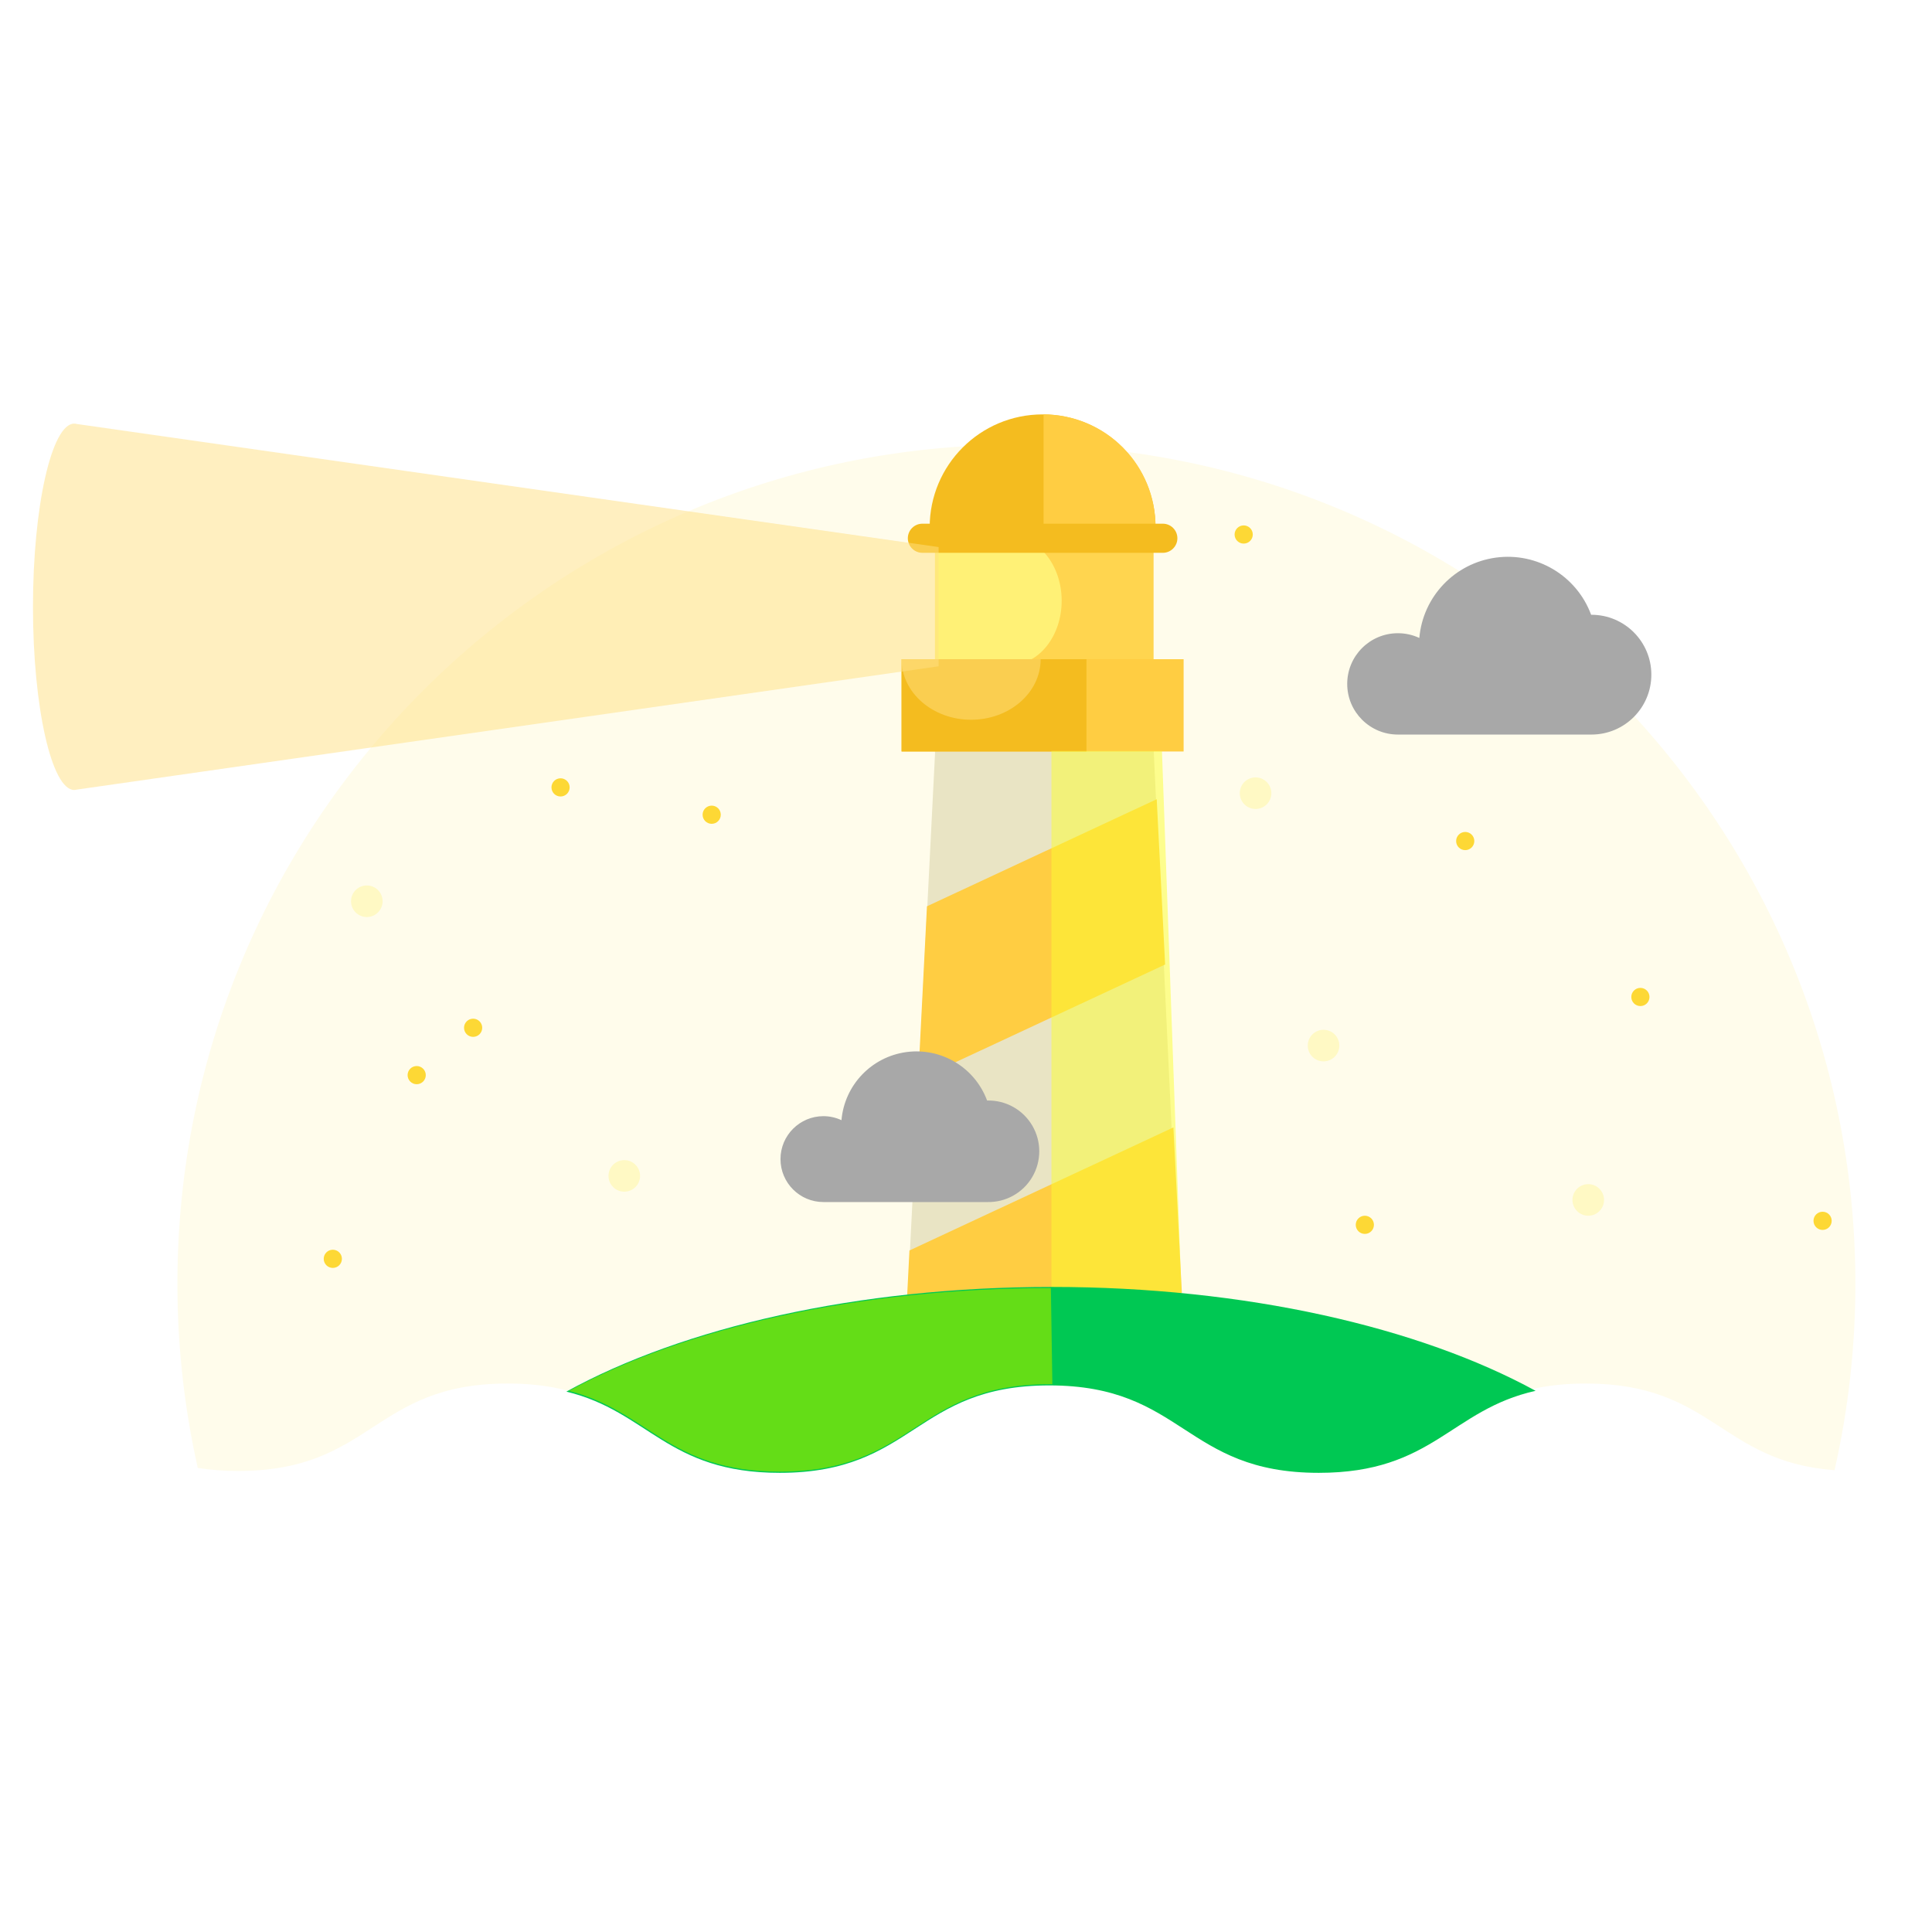
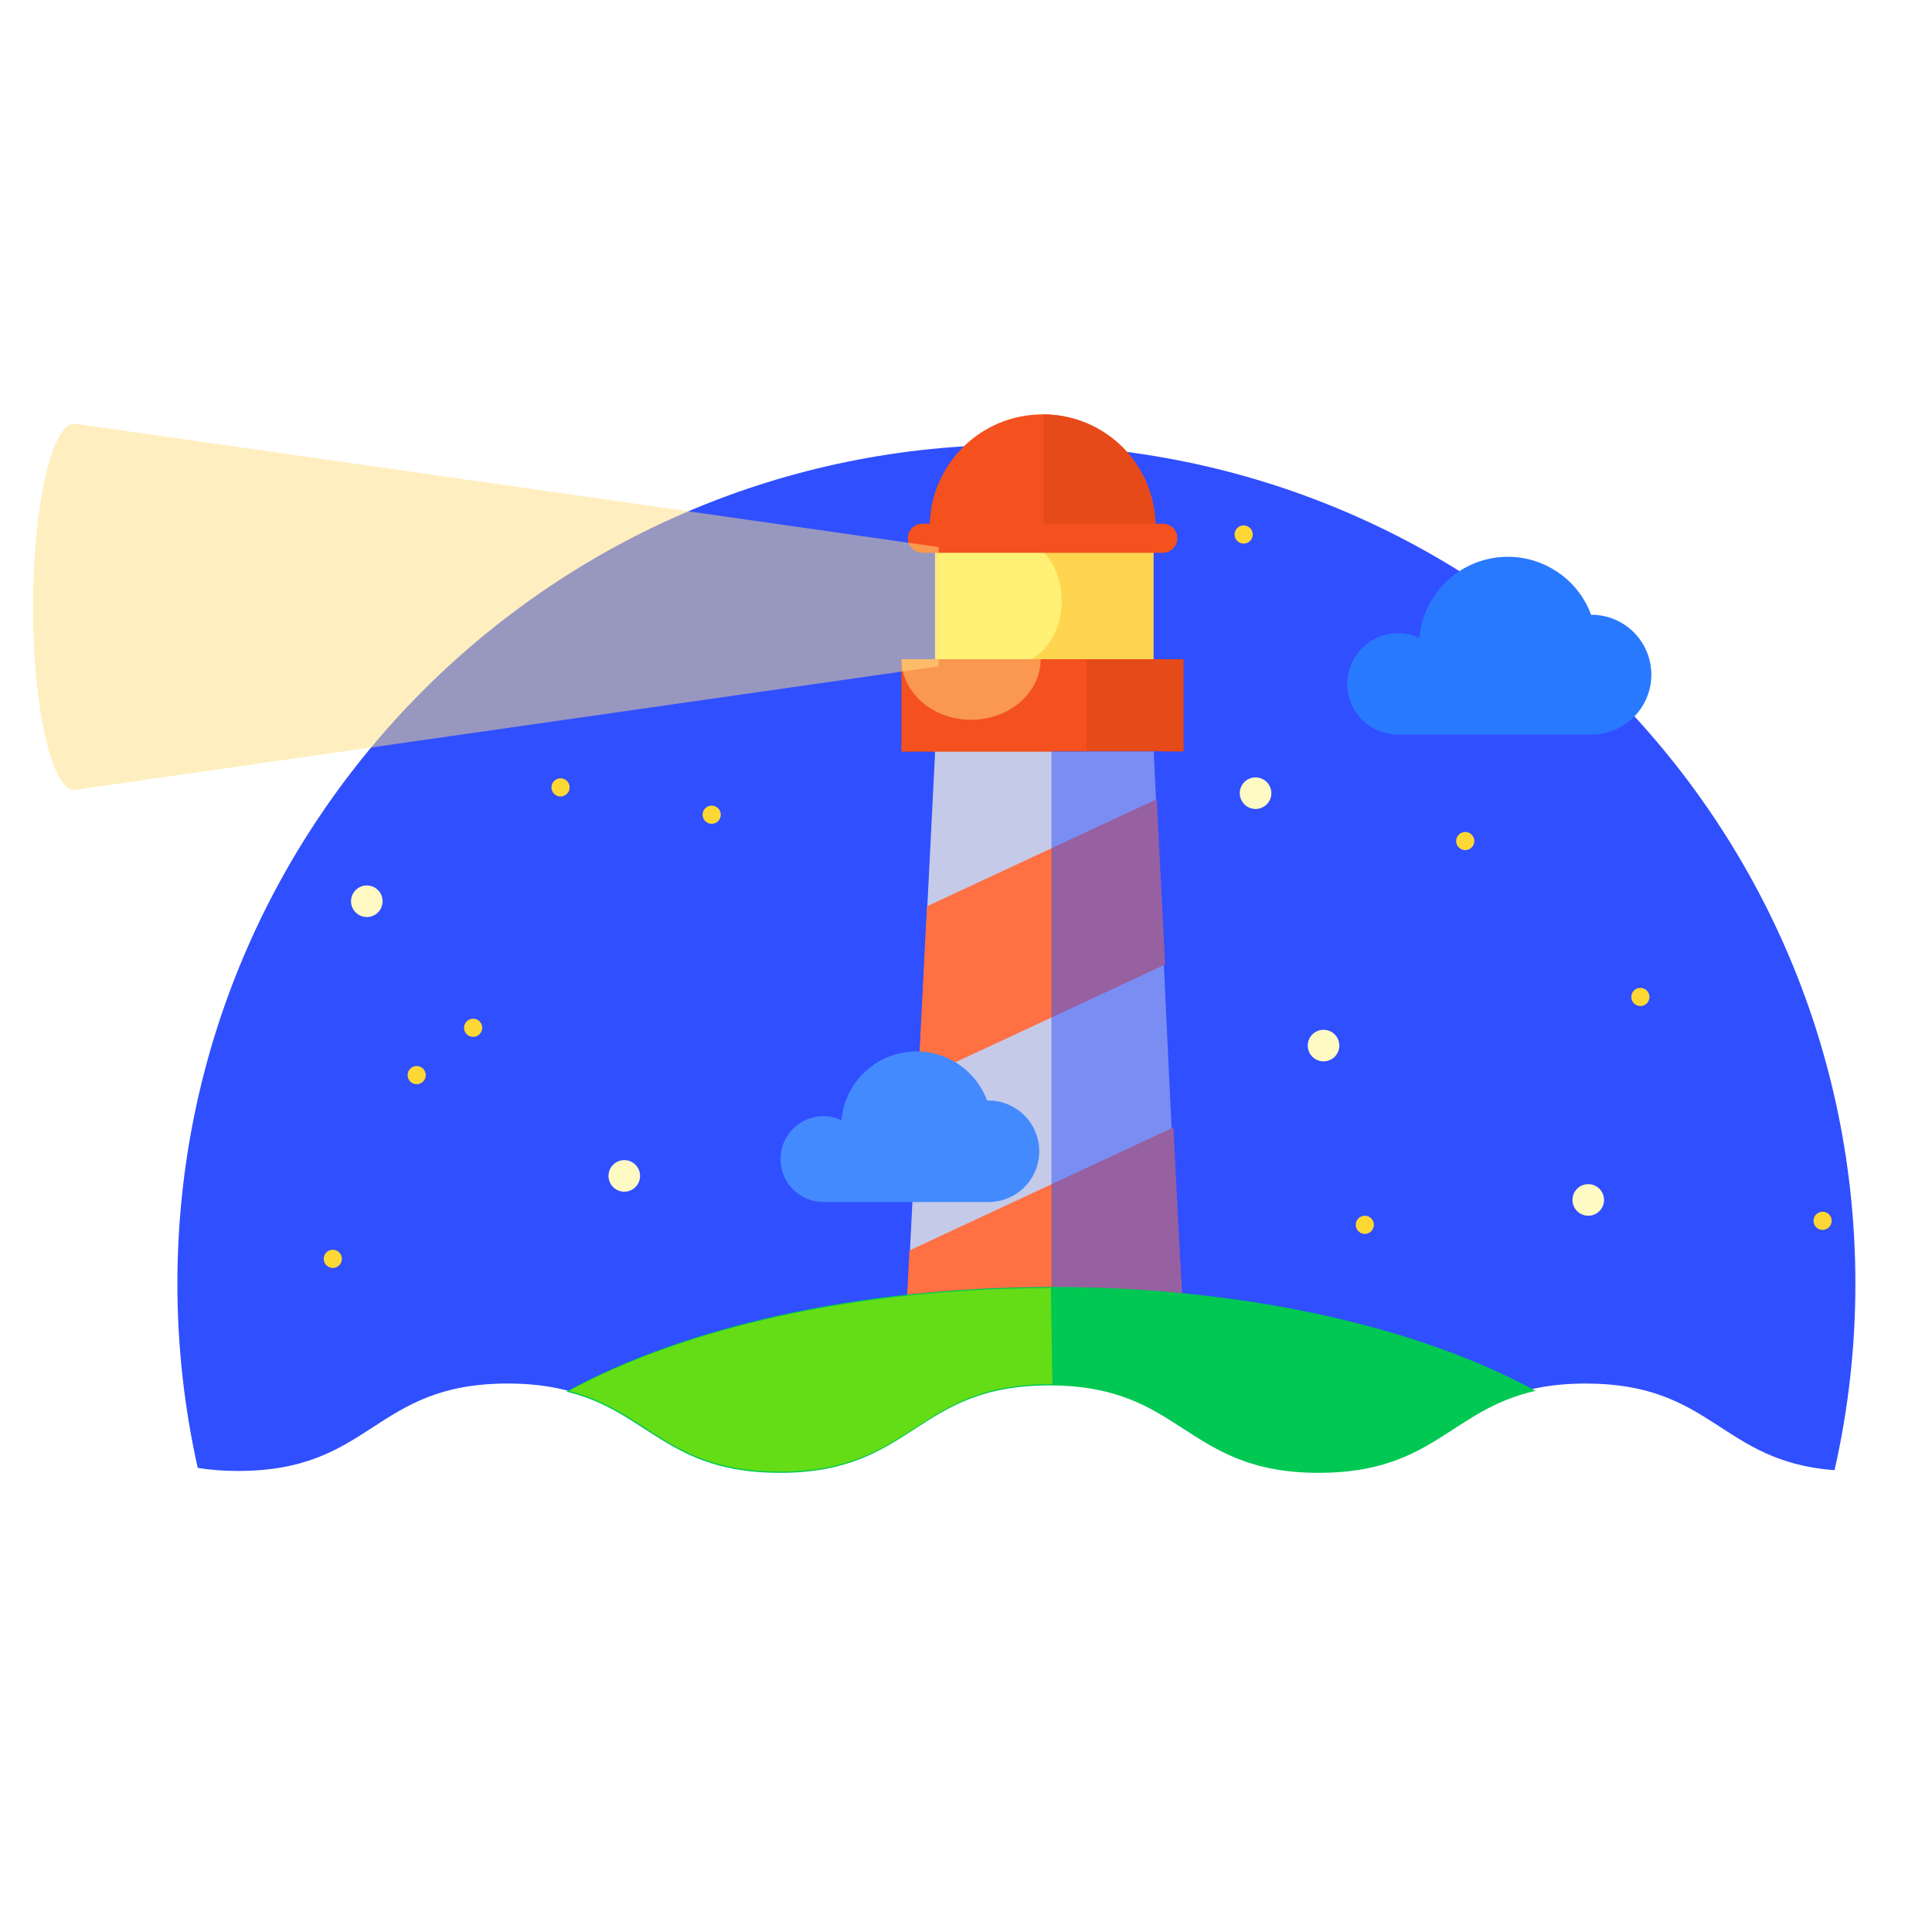
- <svg xmlns="http://www.w3.org/2000/svg" id="Layer_1" data-name="Layer 1" viewBox="0 0 750 750" version="1.1" width="750" height="750">
+ <svg xmlns="http://www.w3.org/2000/svg" id="Layer_1" width="750" height="750" data-name="Layer 1" version="1.1" viewBox="0 0 750 750">
  <defs id="defs3">
-     <style id="style5">.cls-1,.cls-10{fill:#304ffe;}.cls-2{fill:#ffe082;}.cls-10,.cls-2{opacity:0.5;}.cls-3{fill:#2979ff;}.cls-4{fill:#ffd54f;}.cls-5{fill:#fff176;}.cls-6{fill:#f4511e;}.cls-7{fill:#e64a19;}.cls-8{fill:#c5cae9;}.cls-9{fill:#ff7043;}.cls-11{fill:#fdd835;}.cls-12{fill:#fff9c4;}.cls-13{fill:#448aff;}.cls-14{fill:#00c853;}.cls-15{fill:#64dd17;}</style>
+     <style id="style5">.cls-1,.cls-10{fill:#304ffe}.cls-2{fill:#ffe082}.cls-10,.cls-2{opacity:.5}.cls-3{fill:#2979ff}.cls-4{fill:#ffd54f}.cls-5{fill:#fff176}.cls-6{fill:#f4511e}.cls-7{fill:#e64a19}.cls-8{fill:#c5cae9}.cls-9{fill:#ff7043}.cls-11{fill:#fdd835}.cls-12{fill:#fff9c4}.cls-13{fill:#448aff}.cls-14{fill:#00c853}.cls-15{fill:#64dd17}</style>
  </defs>
-   <path class="cls-1" d="m 92.428,571.024 c 52.32,0 52.32,-33.94 104.64,-33.94 52.32,0 52.31,33.94 104.63,33.94 52.32,0 52.32,-33.94 104.63,-33.94 52.31,0 52.32,33.94 104.64,33.94 52.32,0 52.32,-33.94 104.64,-33.94 49.48,0 52.17,30.34 96.56,33.64 a 326.73,326.73 0 0 0 8.09,-72.39 c 0,-179.87 -145.82,-325.69 -325.69,-325.69 -179.87,0 -325.7,145.82 -325.7,325.69 a 326.75,326.75 0 0 0 7.9,71.51 98.88,98.88 0 0 0 15.66,1.18 z" id="path9" style="fill: hsla(51, 99%, 96%, 1);" />
-   <path class="cls-3" d="M 345.998,377.164" id="path13" style="fill: hsla(58, 100%, 63%, 1);" />
-   <rect class="cls-4" x="362.978" y="213.564" width="84.84" height="78.49" id="rect15" style="fill:#ffd54f" />
-   <rect class="cls-5" x="362.978" y="213.564" width="29.95" height="78.49" id="rect17" style="fill:#fff176" />
-   <ellipse class="cls-5" cx="392.298" cy="233.214" rx="19.84" ry="24.89" id="ellipse19" style="fill:#fff176" />
-   <path class="cls-6" d="m 360.898,204.704 a 43.835,43.835 0 1 1 87.67,0" id="path21" style="fill: hsla(44, 91%, 54%, 1);" />
-   <path class="cls-7" d="m 405.108,160.874 a 43.51,43.51 0 0 1 43.46,43.83 l -43.46,0 0,-43.83 z" id="path23" style="fill: hsla(44, 100%, 63%, 1);" />
-   <rect class="cls-6" x="352.418" y="203.294" width="104.64" height="11.31" rx="5.66" ry="5.66" id="rect25" style="fill: hsla(44, 91%, 54%, 1);" />
-   <polygon class="cls-8" points="393,416 405.23,173.5 490.07,173.5 501,404 501,404 " id="polygon27" style="fill: hsla(52, 45%, 84%, 1);" transform="translate(-42.20235,118.0243)" />
-   <line class="cls-9" x1="449.038" y1="310.254" x2="452.298" y2="374.424" id="line29" style="fill:#ff7043" />
-   <polygon class="cls-9" points="402.05,233.8 398.63,301.09 494.5,256.4 491.24,192.23 491.24,192.23 " id="polygon31" style="fill: hsla(44, 100%, 63%, 1);" transform="translate(-42.20235,118.0243)" />
-   <line class="cls-9" x1="455.518" y1="437.664" x2="458.788" y2="501.844" id="line33" style="fill:#ff7043" />
-   <polygon class="cls-9" points="395.25,367.4 391.83,434.7 500.99,383.82 497.72,319.64 497.72,319.64 " id="polygon35" style="fill: hsla(44, 100%, 63%, 1);" transform="translate(-42.20235,118.0243)" />
-   <rect class="cls-7" x="349.988" y="255.904" width="109.49" height="35.82" id="rect39" style="fill: hsla(44, 100%, 63%, 1);" />
-   <rect class="cls-6" x="349.988" y="255.904" width="71.78" height="35.82" id="rect41" style="fill: hsla(44, 91%, 54%, 1);" />
-   <path class="cls-2" d="m 403.978,255.904 c 0,13 -12.1,23.5 -27,23.5 -14.9,0 -27,-10.52 -27,-23.5" id="path43" style="opacity:0.5;fill:#ffe082" />
-   <g id="layer1" style="display:inline" transform="translate(-111.07,296.27)">
-     <path style="fill: hsl(0, 0%, 66%);" class="cls-3" d="m 653.728,-50.456 a 19.59,19.59 0 0 1 8.32,1.84 34.49,34.49 0 0 1 66.7,-9 l 0.12,0 a 23.25,23.25 0 0 1 0,46.5 l -75.14,0 a 19.67,19.67 0 1 1 0,-39.34 z" id="path71" />
-     <path style="fill: hsl(0, 0%, 66%);" class="cls-13" d="m 430.728,137.024 a 16.6,16.6 0 0 1 7,1.56 29.23,29.23 0 0 1 56.53,-7.63 l 0.1,0 a 19.71,19.71 0 1 1 0,39.41 l -63.63,0 a 16.67,16.67 0 1 1 0,-33.34 z" id="path77" />
+   <path id="path9" fill="hsla(51, 99%, 96%, 1)" d="m 92.428,571.024 c 52.32,0 52.32,-33.94 104.64,-33.94 52.32,0 52.31,33.94 104.63,33.94 52.32,0 52.32,-33.94 104.63,-33.94 52.31,0 52.32,33.94 104.64,33.94 52.32,0 52.32,-33.94 104.64,-33.94 49.48,0 52.17,30.34 96.56,33.64 a 326.73,326.73 0 0 0 8.09,-72.39 c 0,-179.87 -145.82,-325.69 -325.69,-325.69 -179.87,0 -325.7,145.82 -325.7,325.69 a 326.75,326.75 0 0 0 7.9,71.51 98.88,98.88 0 0 0 15.66,1.18 z" class="cls-1" />
+   <path id="path13" fill="hsla(58, 100%, 63%, 1)" d="M 345.998,377.164" class="cls-3" />
+   <rect id="rect15" width="84.84" height="78.49" x="362.978" y="213.564" fill="#ffd54f" class="cls-4" />
+   <rect id="rect17" width="29.95" height="78.49" x="362.978" y="213.564" fill="#fff176" class="cls-5" />
+   <ellipse id="ellipse19" cx="392.298" cy="233.214" fill="#fff176" class="cls-5" rx="19.84" ry="24.89" />
+   <path id="path21" fill="hsla(44, 91%, 54%, 1)" d="m 360.898,204.704 a 43.835,43.835 0 1 1 87.67,0" class="cls-6" />
+   <path id="path23" fill="hsla(44, 100%, 63%, 1)" d="m 405.108,160.874 a 43.51,43.51 0 0 1 43.46,43.83 l -43.46,0 0,-43.83 z" class="cls-7" />
+   <rect id="rect25" width="104.64" height="11.31" x="352.418" y="203.294" fill="hsla(44, 91%, 54%, 1)" class="cls-6" rx="5.66" ry="5.66" />
+   <polygon id="polygon27" fill="hsla(52, 45%, 84%, 1)" points="393 416 405.23 173.5 490.07 173.5 501 404 501 404" class="cls-8" transform="translate(-42.20235,118.0243)" />
+   <line id="line29" x1="449.038" x2="452.298" y1="310.254" y2="374.424" fill="#ff7043" class="cls-9" />
+   <polygon id="polygon31" fill="hsla(44, 100%, 63%, 1)" points="402.05 233.8 398.63 301.09 494.5 256.4 491.24 192.23 491.24 192.23" class="cls-9" transform="translate(-42.20235,118.0243)" />
+   <line id="line33" x1="455.518" x2="458.788" y1="437.664" y2="501.844" fill="#ff7043" class="cls-9" />
+   <polygon id="polygon35" fill="hsla(44, 100%, 63%, 1)" points="395.25 367.4 391.83 434.7 500.99 383.82 497.72 319.64 497.72 319.64" class="cls-9" transform="translate(-42.20235,118.0243)" />
+   <rect id="rect39" width="109.49" height="35.82" x="349.988" y="255.904" fill="hsla(44, 100%, 63%, 1)" class="cls-7" />
+   <rect id="rect41" width="71.78" height="35.82" x="349.988" y="255.904" fill="hsla(44, 91%, 54%, 1)" class="cls-6" />
+   <path id="path43" fill="#ffe082" d="m 403.978,255.904 c 0,13 -12.1,23.5 -27,23.5 -14.9,0 -27,-10.52 -27,-23.5" class="cls-2" opacity=".5" />
+   <g id="layer1" display="inline" transform="translate(-111.07,296.27)">
+     <path id="path71" fill="hsl(0, 0%, 66%)" d="m 653.728,-50.456 a 19.59,19.59 0 0 1 8.32,1.84 34.49,34.49 0 0 1 66.7,-9 l 0.12,0 a 23.25,23.25 0 0 1 0,46.5 l -75.14,0 a 19.67,19.67 0 1 1 0,-39.34 z" class="cls-3" />
+     <path id="path77" fill="hsl(0, 0%, 66%)" d="m 430.728,137.024 a 16.6,16.6 0 0 1 7,1.56 29.23,29.23 0 0 1 56.53,-7.63 l 0.1,0 a 19.71,19.71 0 1 1 0,39.41 l -63.63,0 a 16.67,16.67 0 1 1 0,-33.34 z" class="cls-13" />
  </g>
-   <g id="layer2" style="display:inline" transform="translate(-111.07,296.27)">
-     <circle style="fill:#fdd835" class="cls-11" cx="593.868" cy="-88.776" r="3.53" id="circle45" />
-     <circle style="fill:#fff9c4" class="cls-12" cx="624.868" cy="109.624" r="6.13" id="circle47" />
-     <circle style="fill:#fff9c4" class="cls-12" cx="253.468" cy="53.594" r="6.13" id="circle49" />
-     <circle style="fill:#fff9c4" class="cls-12" cx="353.418" cy="160.214" r="6.13" id="circle51" />
-     <circle style="fill:#fff9c4" class="cls-12" cx="598.478" cy="11.644" r="6.13" id="circle53" />
-     <circle style="fill:#fff9c4" class="cls-12" cx="727.628" cy="169.544" r="6.13" id="circle55" />
-     <circle style="fill:#fdd835" class="cls-11" cx="240.268" cy="192.404" r="3.53" id="circle57" />
-     <circle style="fill:#fdd835" class="cls-11" cx="272.828" cy="121.094" r="3.53" id="circle59" />
-     <circle style="fill:#fdd835" class="cls-11" cx="294.738" cy="102.714" r="3.53" id="circle61" />
-     <circle style="fill:#fdd835" class="cls-11" cx="387.348" cy="20.004" r="3.53" id="circle63" />
-     <circle style="fill:#fdd835" class="cls-11" cx="679.868" cy="30.224" r="3.53" id="circle65" />
-     <circle style="fill:#fdd835" class="cls-11" cx="818.598" cy="177.654" r="3.53" id="circle67" />
-     <circle style="fill:#fdd835" class="cls-11" cx="328.678" cy="9.394" r="3.53" id="circle69" />
-     <circle style="fill:#fdd835" class="cls-11" cx="640.898" cy="179.204" r="3.53" id="circle73" />
-     <circle style="fill:#fdd835" class="cls-11" cx="747.868" cy="90.754" r="3.53" id="circle75" />
+   <g id="layer2" display="inline" transform="translate(-111.07,296.27)">
+     <circle id="circle45" cx="593.868" cy="-88.776" r="3.53" fill="#fdd835" class="cls-11" />
+     <circle id="circle47" cx="624.868" cy="109.624" r="6.13" fill="#fff9c4" class="cls-12" />
+     <circle id="circle49" cx="253.468" cy="53.594" r="6.13" fill="#fff9c4" class="cls-12" />
+     <circle id="circle51" cx="353.418" cy="160.214" r="6.13" fill="#fff9c4" class="cls-12" />
+     <circle id="circle53" cx="598.478" cy="11.644" r="6.13" fill="#fff9c4" class="cls-12" />
+     <circle id="circle55" cx="727.628" cy="169.544" r="6.13" fill="#fff9c4" class="cls-12" />
+     <circle id="circle57" cx="240.268" cy="192.404" r="3.53" fill="#fdd835" class="cls-11" />
+     <circle id="circle59" cx="272.828" cy="121.094" r="3.53" fill="#fdd835" class="cls-11" />
+     <circle id="circle61" cx="294.738" cy="102.714" r="3.53" fill="#fdd835" class="cls-11" />
+     <circle id="circle63" cx="387.348" cy="20.004" r="3.53" fill="#fdd835" class="cls-11" />
+     <circle id="circle65" cx="679.868" cy="30.224" r="3.53" fill="#fdd835" class="cls-11" />
+     <circle id="circle67" cx="818.598" cy="177.654" r="3.53" fill="#fdd835" class="cls-11" />
+     <circle id="circle69" cx="328.678" cy="9.394" r="3.53" fill="#fdd835" class="cls-11" />
+     <circle id="circle73" cx="640.898" cy="179.204" r="3.53" fill="#fdd835" class="cls-11" />
+     <circle id="circle75" cx="747.868" cy="90.754" r="3.53" fill="#fdd835" class="cls-11" />
  </g>
-   <g id="layer3" style="display:inline" transform="translate(-111.07,296.27)">
-     <path style="opacity:0.5;fill:#ffe082" class="cls-2" d="m 475.488,-83.896 -334.62,-47.79 a 3.65,3.65 0 0 0 -1,-0.14 c -8.67,0 -16,31.89 -16,71.15 0,39.26 7.33,71.07 16,71.07 a 3.66,3.66 0 0 0 0.93,-0.13 l 334.64,-47.88 0,-46.28 z" id="path11" />
+   <g id="layer3" display="inline" transform="translate(-111.07,296.27)">
+     <path id="path11" fill="#ffe082" d="m 475.488,-83.896 -334.62,-47.79 a 3.65,3.65 0 0 0 -1,-0.14 c -8.67,0 -16,31.89 -16,71.15 0,39.26 7.33,71.07 16,71.07 a 3.66,3.66 0 0 0 0.93,-0.13 l 334.64,-47.88 0,-46.28 z" class="cls-2" opacity=".5" />
  </g>
-   <g id="layer6" style="display:inline">
-     <polygon class="cls-10" points="493.27,173.5 450.37,173.5 450.37,393 502,416 493.27,173.5 " id="polygon37" style="opacity:0.5;fill: hsla(61, 99%, 59%, 1);" transform="translate(-42.20235,118.0243)" />
+   <g id="layer6" display="inline">
+     <polygon id="polygon37" fill="hsla(61, 99%, 59%, 1)" points="493.27 173.5 450.37 173.5 450.37 393 502 416 493.27 173.5" class="cls-10" opacity=".5" transform="translate(-42.20235,118.0243)" />
  </g>
-   <g id="layer5" transform="translate(-111.07,296.27)" style="display:inline">
-     <path style="fill: #00c853;" class="cls-14" d="m 413.768,275.484 c 52.32,0 52.32,-33.94 104.63,-33.94 52.31,0 52.32,33.94 104.63,33.94 44.42,0 51.13,-24.46 84.16,-31.84 -45.13,-24.66 -112.53,-40.33 -187.84,-40.33 -75.63,0 -143.28,15.79 -188.41,40.64 31.93,7.73 39.02,31.53 82.83,31.53 z" id="path79" />
-     <path style="fill: #64dd17;" class="cls-15" d="m 413.868,275.014 c 52.32,0 52.32,-33.94 104.63,-33.94 l 1.1,0 -0.58,-37.32 c -74.89,0 -142,15.49 -187.08,39.91 31.16,7.98 38.55,31.35 81.93,31.35 z" id="path81" />
+   <g id="layer5" display="inline" transform="translate(-111.07,296.27)">
+     <path id="path79" fill="#00c853" d="m 413.768,275.484 c 52.32,0 52.32,-33.94 104.63,-33.94 52.31,0 52.32,33.94 104.63,33.94 44.42,0 51.13,-24.46 84.16,-31.84 -45.13,-24.66 -112.53,-40.33 -187.84,-40.33 -75.63,0 -143.28,15.79 -188.41,40.64 31.93,7.73 39.02,31.53 82.83,31.53 z" class="cls-14" />
+     <path id="path81" fill="#64dd17" d="m 413.868,275.014 c 52.32,0 52.32,-33.94 104.63,-33.94 l 1.1,0 -0.58,-37.32 c -74.89,0 -142,15.49 -187.08,39.91 31.16,7.98 38.55,31.35 81.93,31.35 z" class="cls-15" />
  </g>
</svg>
